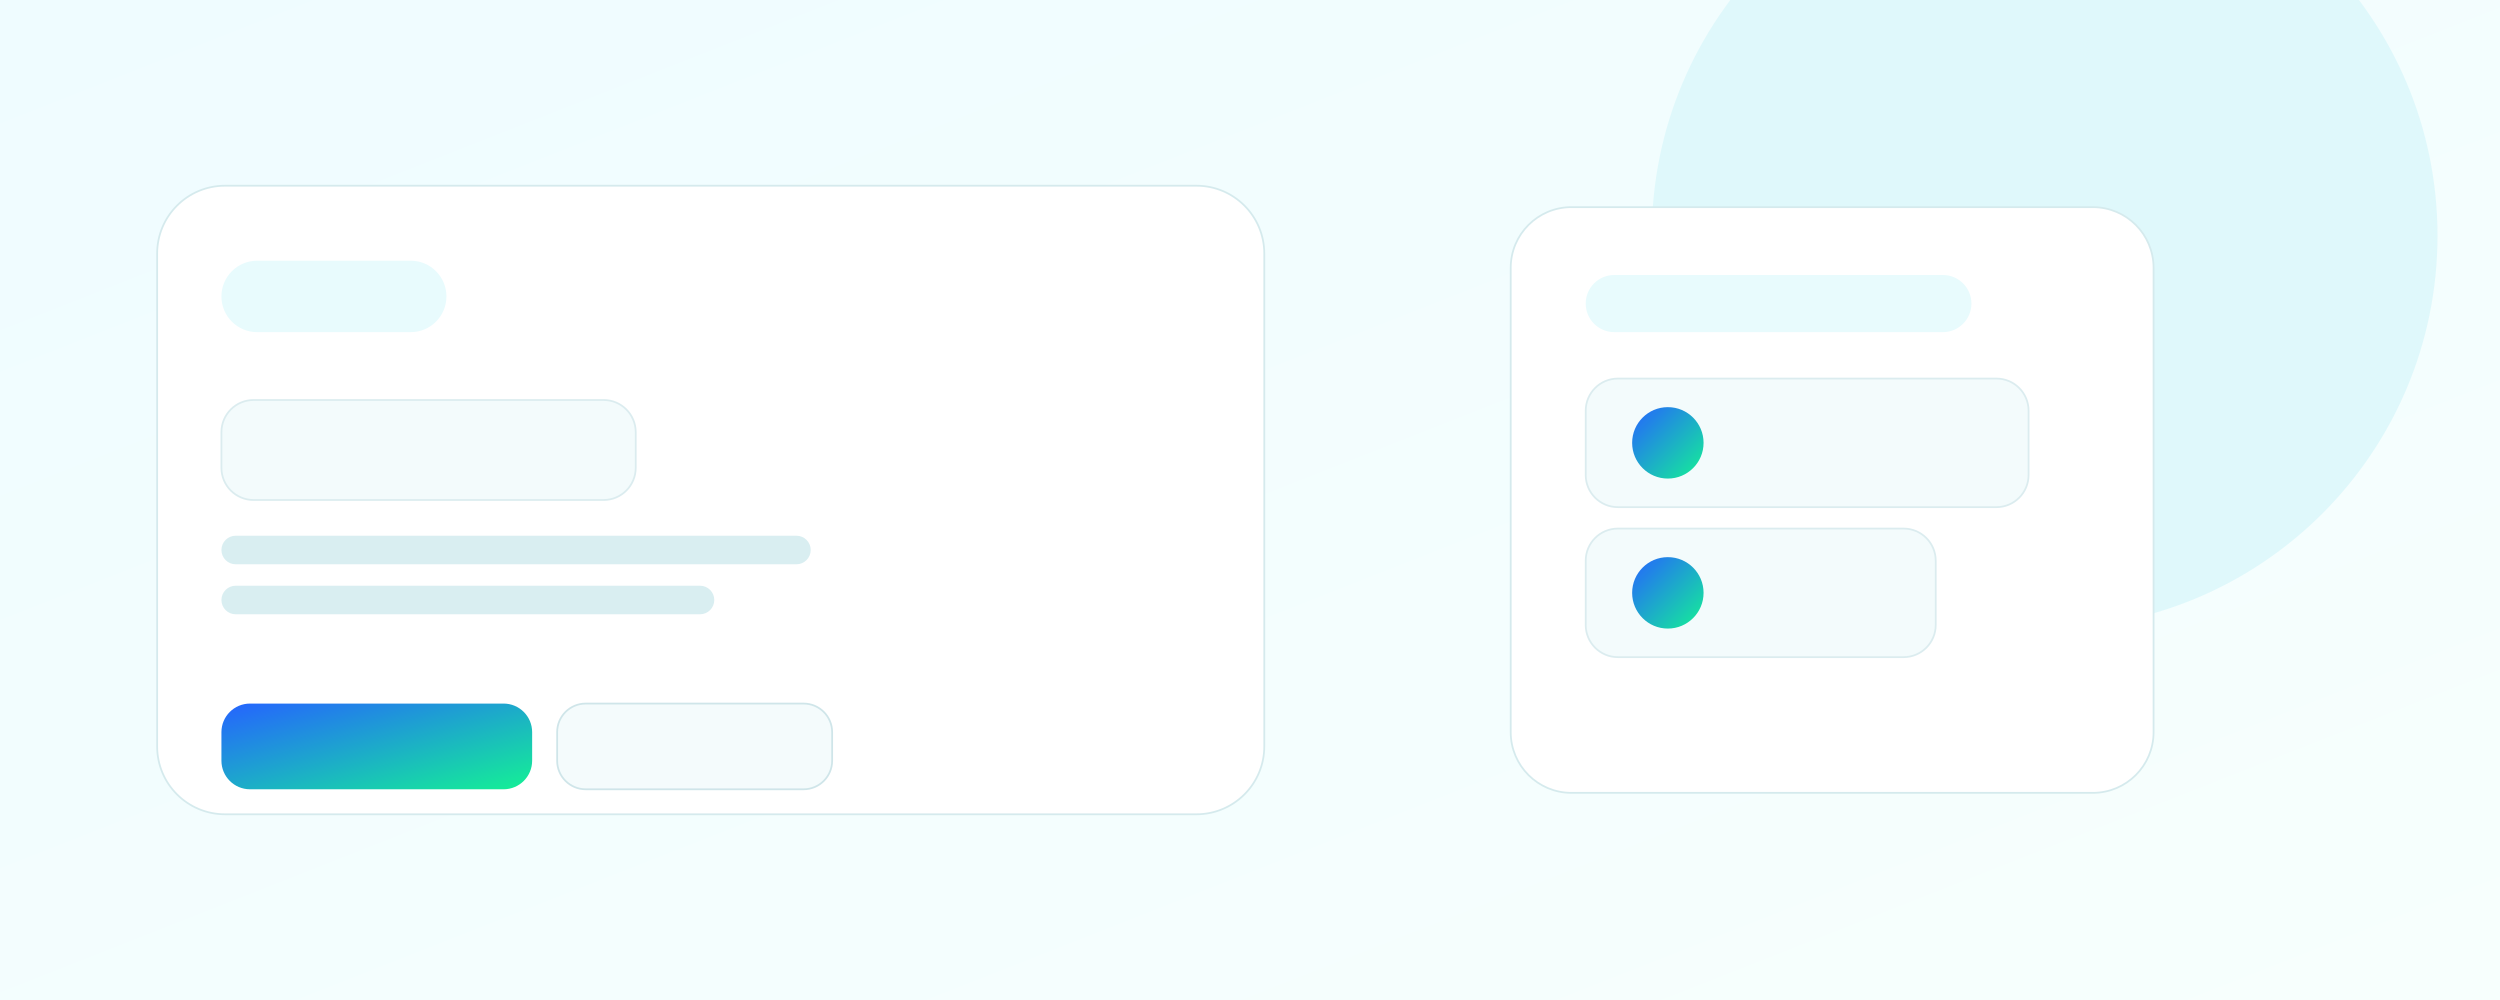
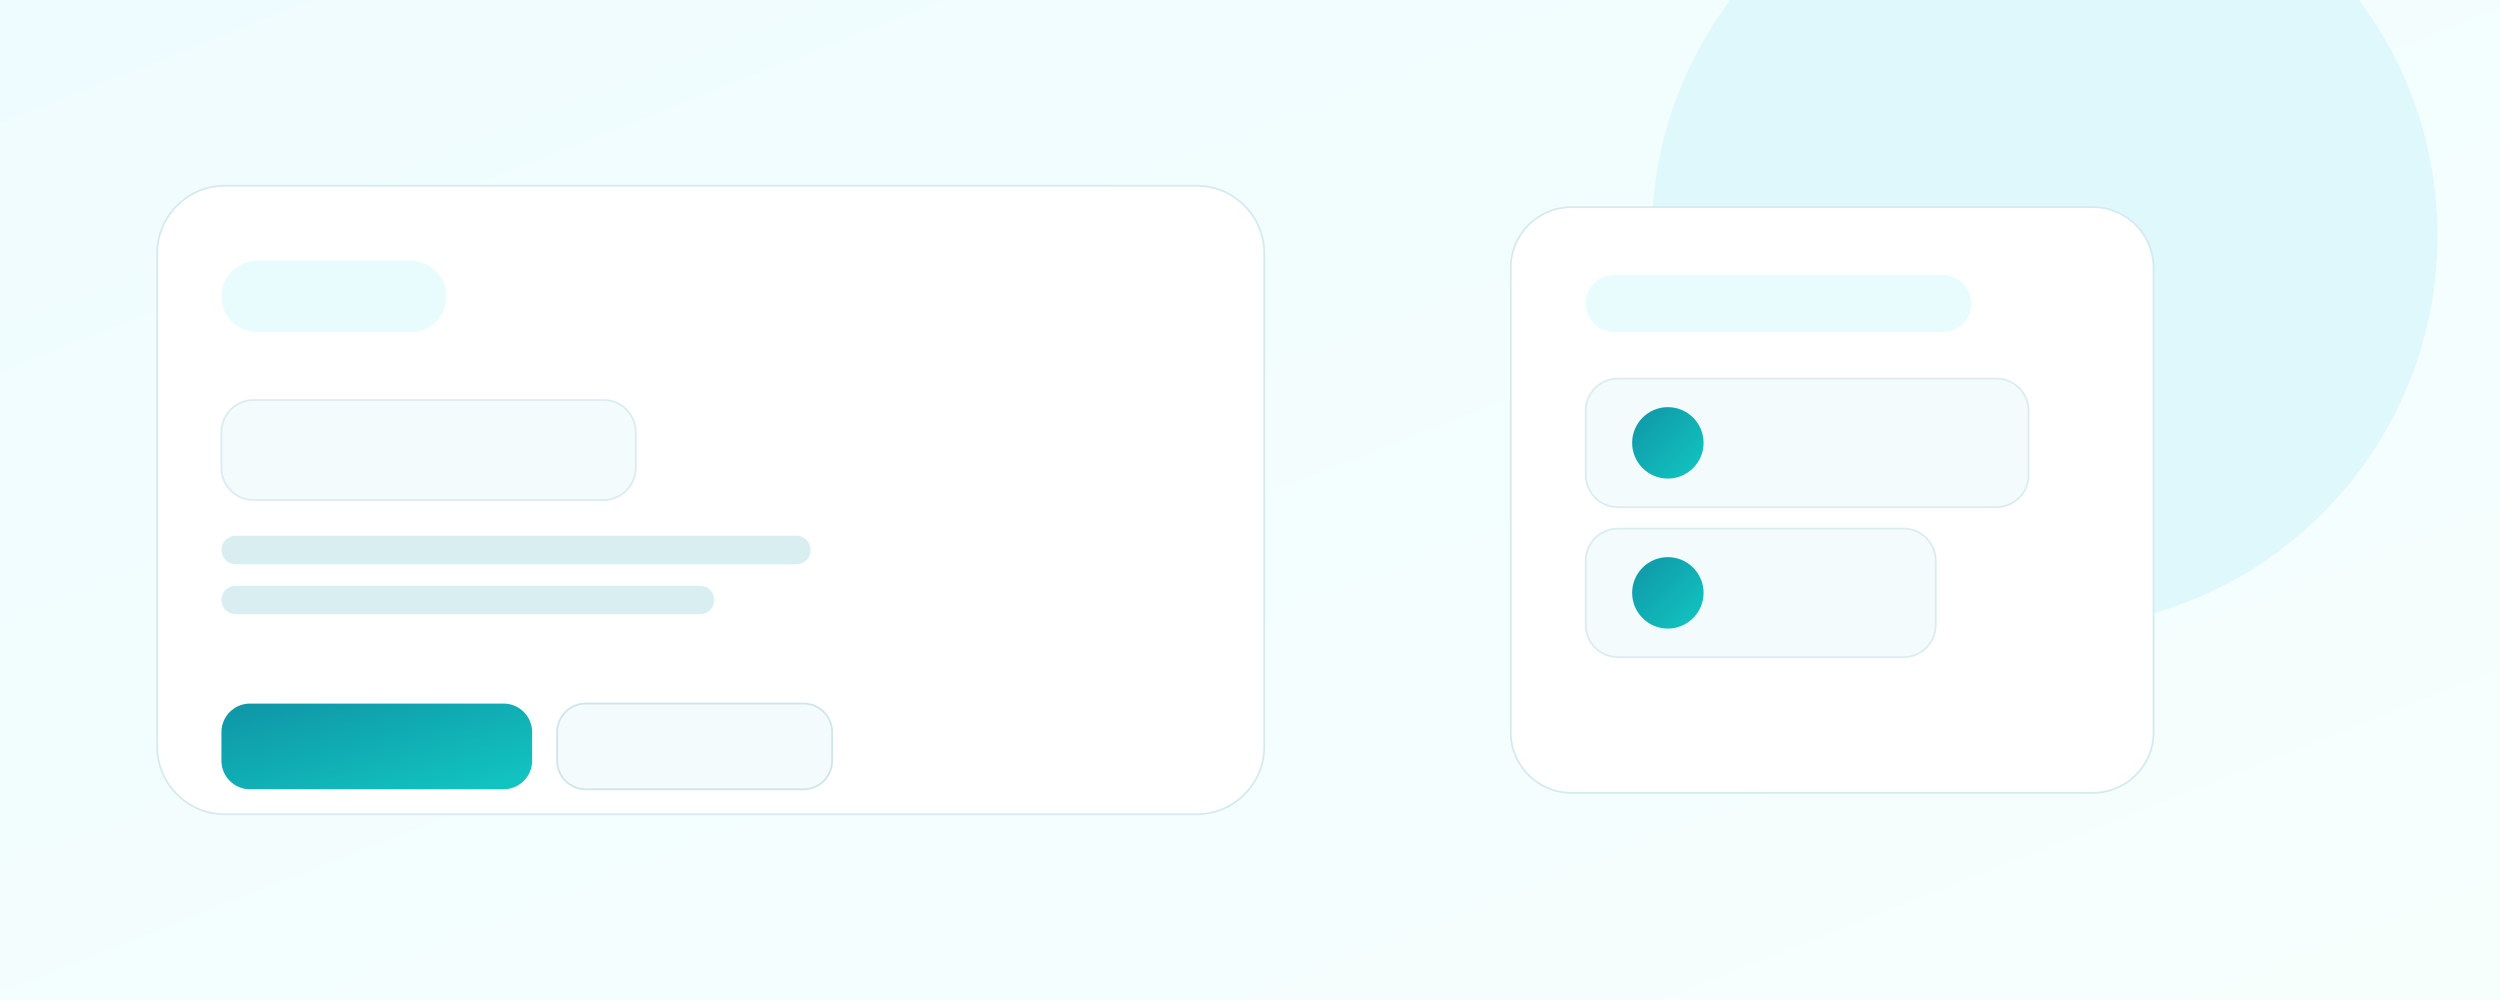
- <svg xmlns="http://www.w3.org/2000/svg" viewBox="0 0 1400 560" role="img" aria-label="FastDigiTop banner utama">
+ <svg xmlns="http://www.w3.org/2000/svg" viewBox="0 0 1400 560" role="img" aria-label="WorkDigie banner utama">
  <defs>
    <linearGradient id="g" x1="0" y1="0" x2="1" y2="1">
      <stop offset="0" stop-color="#effcff" />
      <stop offset="1" stop-color="#f7fffd" />
    </linearGradient>
    <linearGradient id="a" x1="0" y1="0" x2="1" y2="1">
-       <stop offset="0" stop-color="#2563ff" />
-       <stop offset="1" stop-color="#14f195" />
+       <stop offset="0" stop-color="#0f95a6" />
+       <stop offset="1" stop-color="#12c7c2" />
    </linearGradient>
  </defs>
  <rect width="1400" height="560" fill="url(#g)" />
  <circle cx="1145" cy="132" r="220" fill="#dff8fb" />
  <rect x="846" y="116" width="360" height="328" rx="34" fill="#fff" stroke="#d5eaed" />
  <rect x="888" y="154" width="216" height="32" rx="16" fill="#e8fbfd" />
  <rect x="888" y="212" width="248" height="72" rx="18" fill="#f3fbfc" stroke="#dbecef" />
  <rect x="888" y="296" width="196" height="72" rx="18" fill="#f3fbfc" stroke="#dbecef" />
  <circle cx="934" cy="248" r="20" fill="url(#a)" />
  <circle cx="934" cy="332" r="20" fill="url(#a)" />
  <rect x="88" y="104" width="620" height="352" rx="38" fill="#fff" stroke="#d5eaed" />
  <rect x="124" y="146" width="126" height="40" rx="20" fill="#e8fbfd" />
  <rect x="124" y="224" width="232" height="56" rx="18" fill="#f3fbfc" stroke="#dbecef" />
  <rect x="124" y="300" width="330" height="16" rx="8" fill="#d9eef1" />
  <rect x="124" y="328" width="276" height="16" rx="8" fill="#d9eef1" />
  <rect x="124" y="394" width="174" height="48" rx="16" fill="url(#a)" />
  <rect x="312" y="394" width="154" height="48" rx="16" fill="#f4fbfc" stroke="#cfe5e9" />
</svg>
